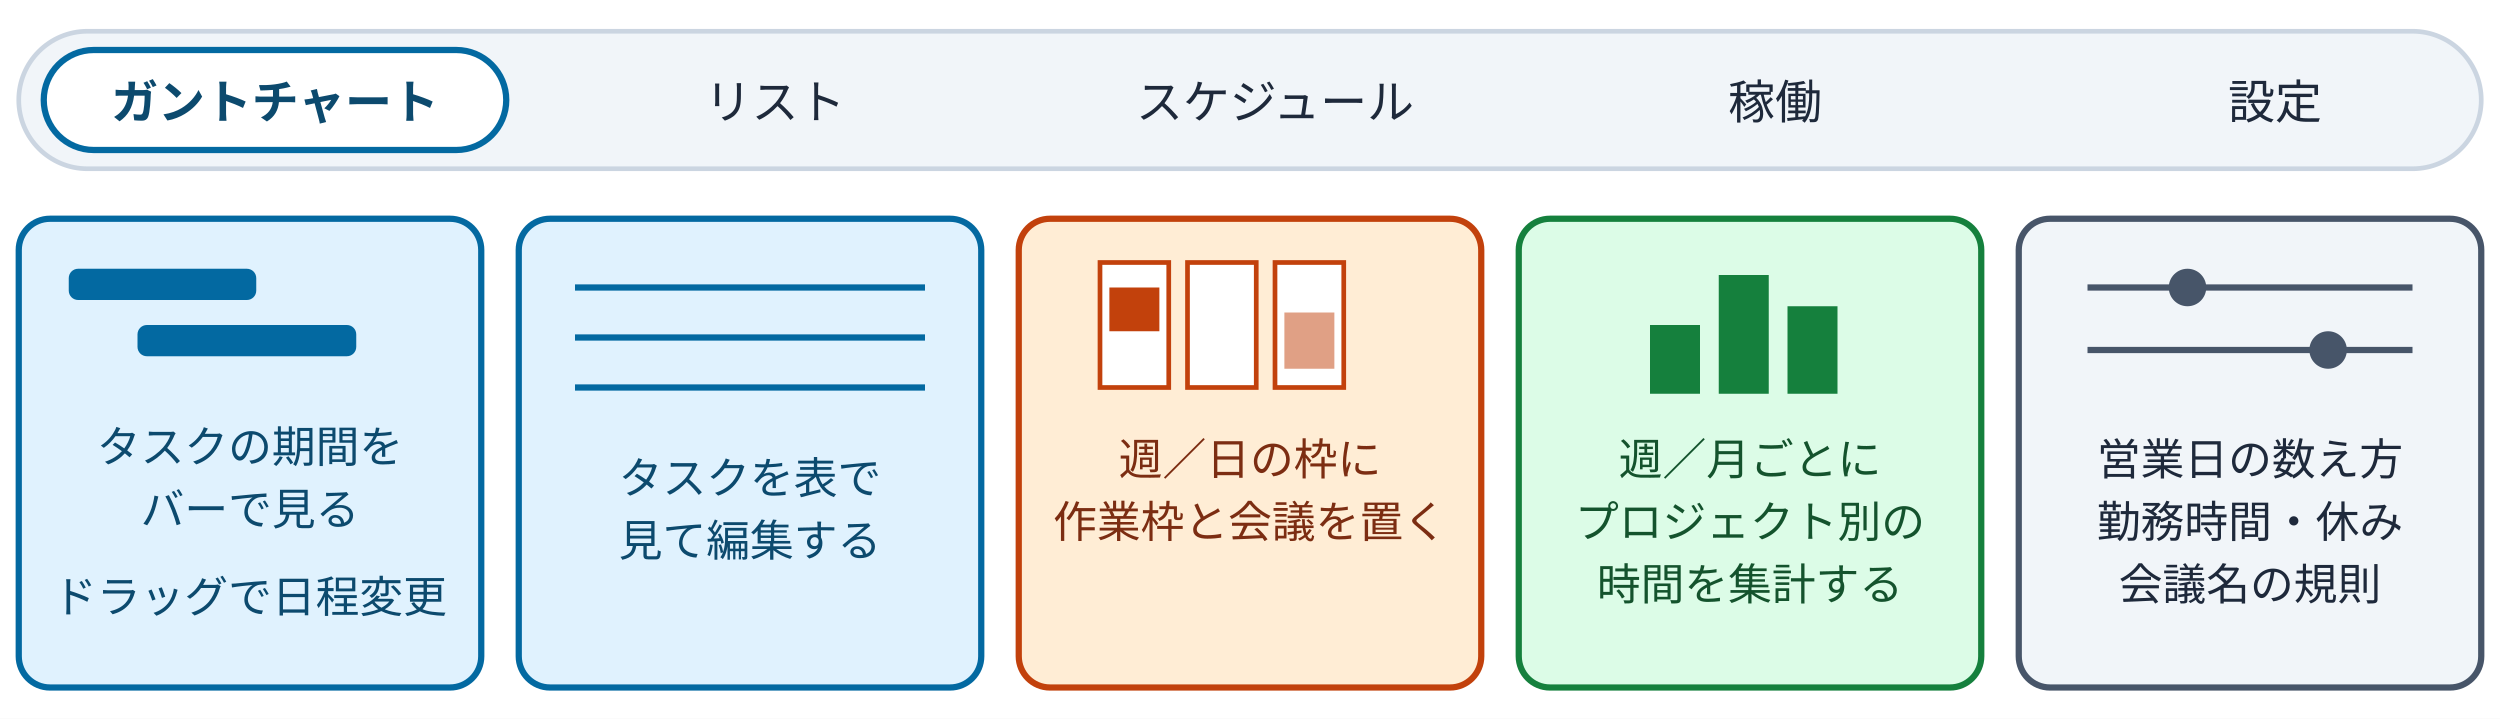
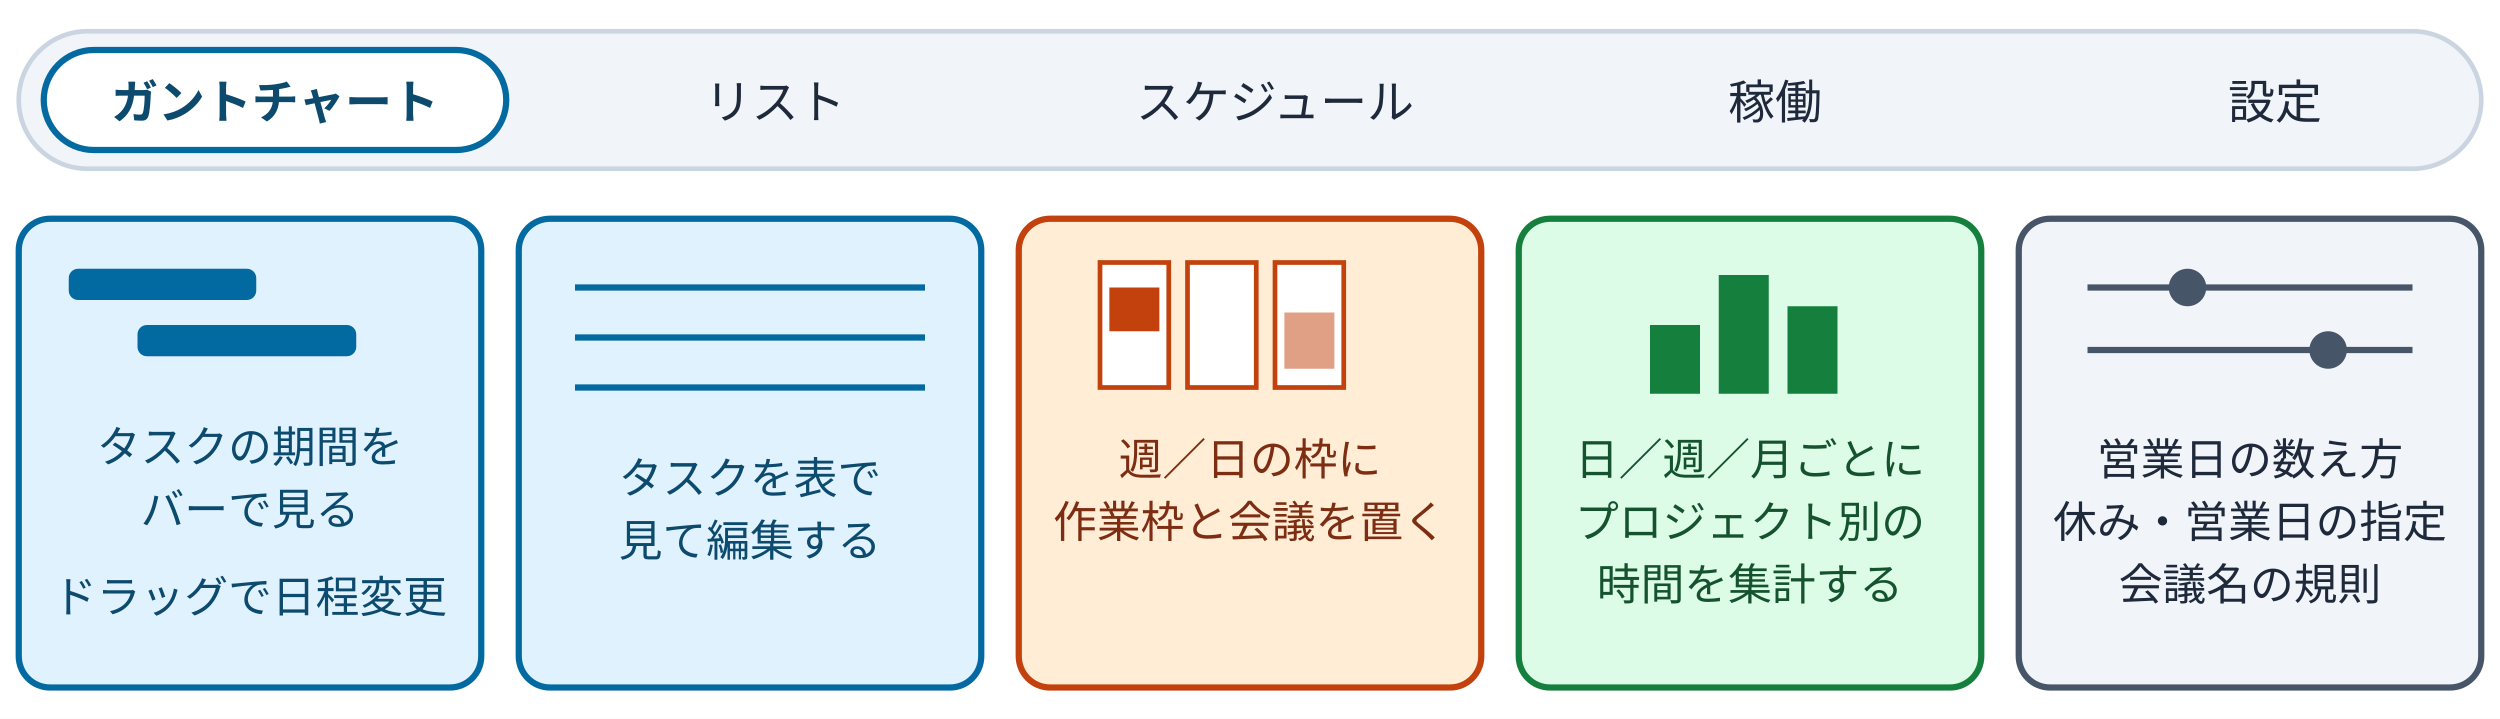
<svg xmlns="http://www.w3.org/2000/svg" viewBox="0 0 800 230" font-family="'Yu Gothic','Meiryo','Hiragino Sans',sans-serif" role="img" aria-labelledby="t d">
  <rect width="800" height="230" fill="#ffffff" />
  <rect x="6" y="10" width="788" height="44" rx="22" fill="#f1f5f9" stroke="#cbd5e1" stroke-width="1.5" />
  <rect x="14" y="16" width="148" height="32" rx="16" fill="#ffffff" stroke="#0369a1" stroke-width="2" />
  <text x="88" y="38" text-anchor="middle" font-size="15" font-weight="bold" fill="#0c4a6e">ガントチャート</text>
  <text x="248" y="38" text-anchor="middle" font-size="15" fill="#1e293b">リスト</text>
  <text x="408" y="38" text-anchor="middle" font-size="15" fill="#1e293b">スケジュール</text>
  <text x="568" y="38" text-anchor="middle" font-size="15" fill="#1e293b">稼働</text>
  <text x="728" y="38" text-anchor="middle" font-size="15" fill="#1e293b">設定</text>
  <rect x="6" y="70" width="148" height="150" rx="10" fill="#e0f2fe" stroke="#0369a1" stroke-width="2" />
  <rect x="22" y="86" width="60" height="10" rx="3" fill="#0369a1" />
  <rect x="44" y="104" width="70" height="10" rx="3" fill="#0369a1" />
  <text x="80" y="148" text-anchor="middle" font-size="14" fill="#0c4a6e">タスクの期間を</text>
  <text x="80" y="168" text-anchor="middle" font-size="14" fill="#0c4a6e">バーで見る</text>
  <text x="80" y="196" text-anchor="middle" font-size="14" fill="#0c4a6e">ドラッグで日程変更</text>
  <rect x="166" y="70" width="148" height="150" rx="10" fill="#e0f2fe" stroke="#0369a1" stroke-width="2" />
  <line x1="184" y1="92" x2="296" y2="92" stroke="#0369a1" stroke-width="2" />
  <line x1="184" y1="108" x2="296" y2="108" stroke="#0369a1" stroke-width="2" />
  <line x1="184" y1="124" x2="296" y2="124" stroke="#0369a1" stroke-width="2" />
  <text x="240" y="158" text-anchor="middle" font-size="14" fill="#0c4a6e">タスクを表で</text>
  <text x="240" y="178" text-anchor="middle" font-size="14" fill="#0c4a6e">見て編集する</text>
  <rect x="326" y="70" width="148" height="150" rx="10" fill="#ffedd5" stroke="#c2410c" stroke-width="2" />
  <rect x="352" y="84" width="22" height="40" fill="#ffffff" stroke="#c2410c" stroke-width="1.5" />
  <rect x="380" y="84" width="22" height="40" fill="#ffffff" stroke="#c2410c" stroke-width="1.5" />
  <rect x="408" y="84" width="22" height="40" fill="#ffffff" stroke="#c2410c" stroke-width="1.5" />
  <rect x="355" y="92" width="16" height="14" fill="#c2410c" />
  <rect x="411" y="100" width="16" height="18" fill="#c2410c" opacity="0.5" />
  <text x="400" y="152" text-anchor="middle" font-size="14" fill="#7c2d12">週／日の枠に</text>
  <text x="400" y="172" text-anchor="middle" font-size="14" fill="#7c2d12">作業枠と会議を置く</text>
  <rect x="486" y="70" width="148" height="150" rx="10" fill="#dcfce7" stroke="#15803d" stroke-width="2" />
  <rect x="528" y="104" width="16" height="22" fill="#15803d" />
  <rect x="550" y="88" width="16" height="38" fill="#15803d" />
  <rect x="572" y="98" width="16" height="28" fill="#15803d" />
-   <text x="560" y="152" text-anchor="middle" font-size="14" fill="#14532d">週／月ごとに</text>
+   <text x="560" y="152" text-anchor="middle" font-size="14" fill="#14532d">日／週／月ごとに</text>
  <text x="560" y="172" text-anchor="middle" font-size="14" fill="#14532d">プロジェクト別の</text>
  <text x="560" y="192" text-anchor="middle" font-size="14" fill="#14532d">時間を集計する</text>
  <rect x="646" y="70" width="148" height="150" rx="10" fill="#f1f5f9" stroke="#475569" stroke-width="2" />
  <line x1="668" y1="92" x2="772" y2="92" stroke="#475569" stroke-width="2" />
  <circle cx="700" cy="92" r="6" fill="#475569" />
  <line x1="668" y1="112" x2="772" y2="112" stroke="#475569" stroke-width="2" />
  <circle cx="745" cy="112" r="6" fill="#475569" />
  <text x="720" y="152" text-anchor="middle" font-size="14" fill="#1e293b">営業日の数え方</text>
-   <text x="720" y="172" text-anchor="middle" font-size="14" fill="#1e293b">勤務時間・休み</text>
+   <text x="720" y="172" text-anchor="middle" font-size="14" fill="#1e293b">休み・営業日の指定</text>
  <text x="720" y="192" text-anchor="middle" font-size="14" fill="#1e293b">会議名の規則</text>
</svg>
